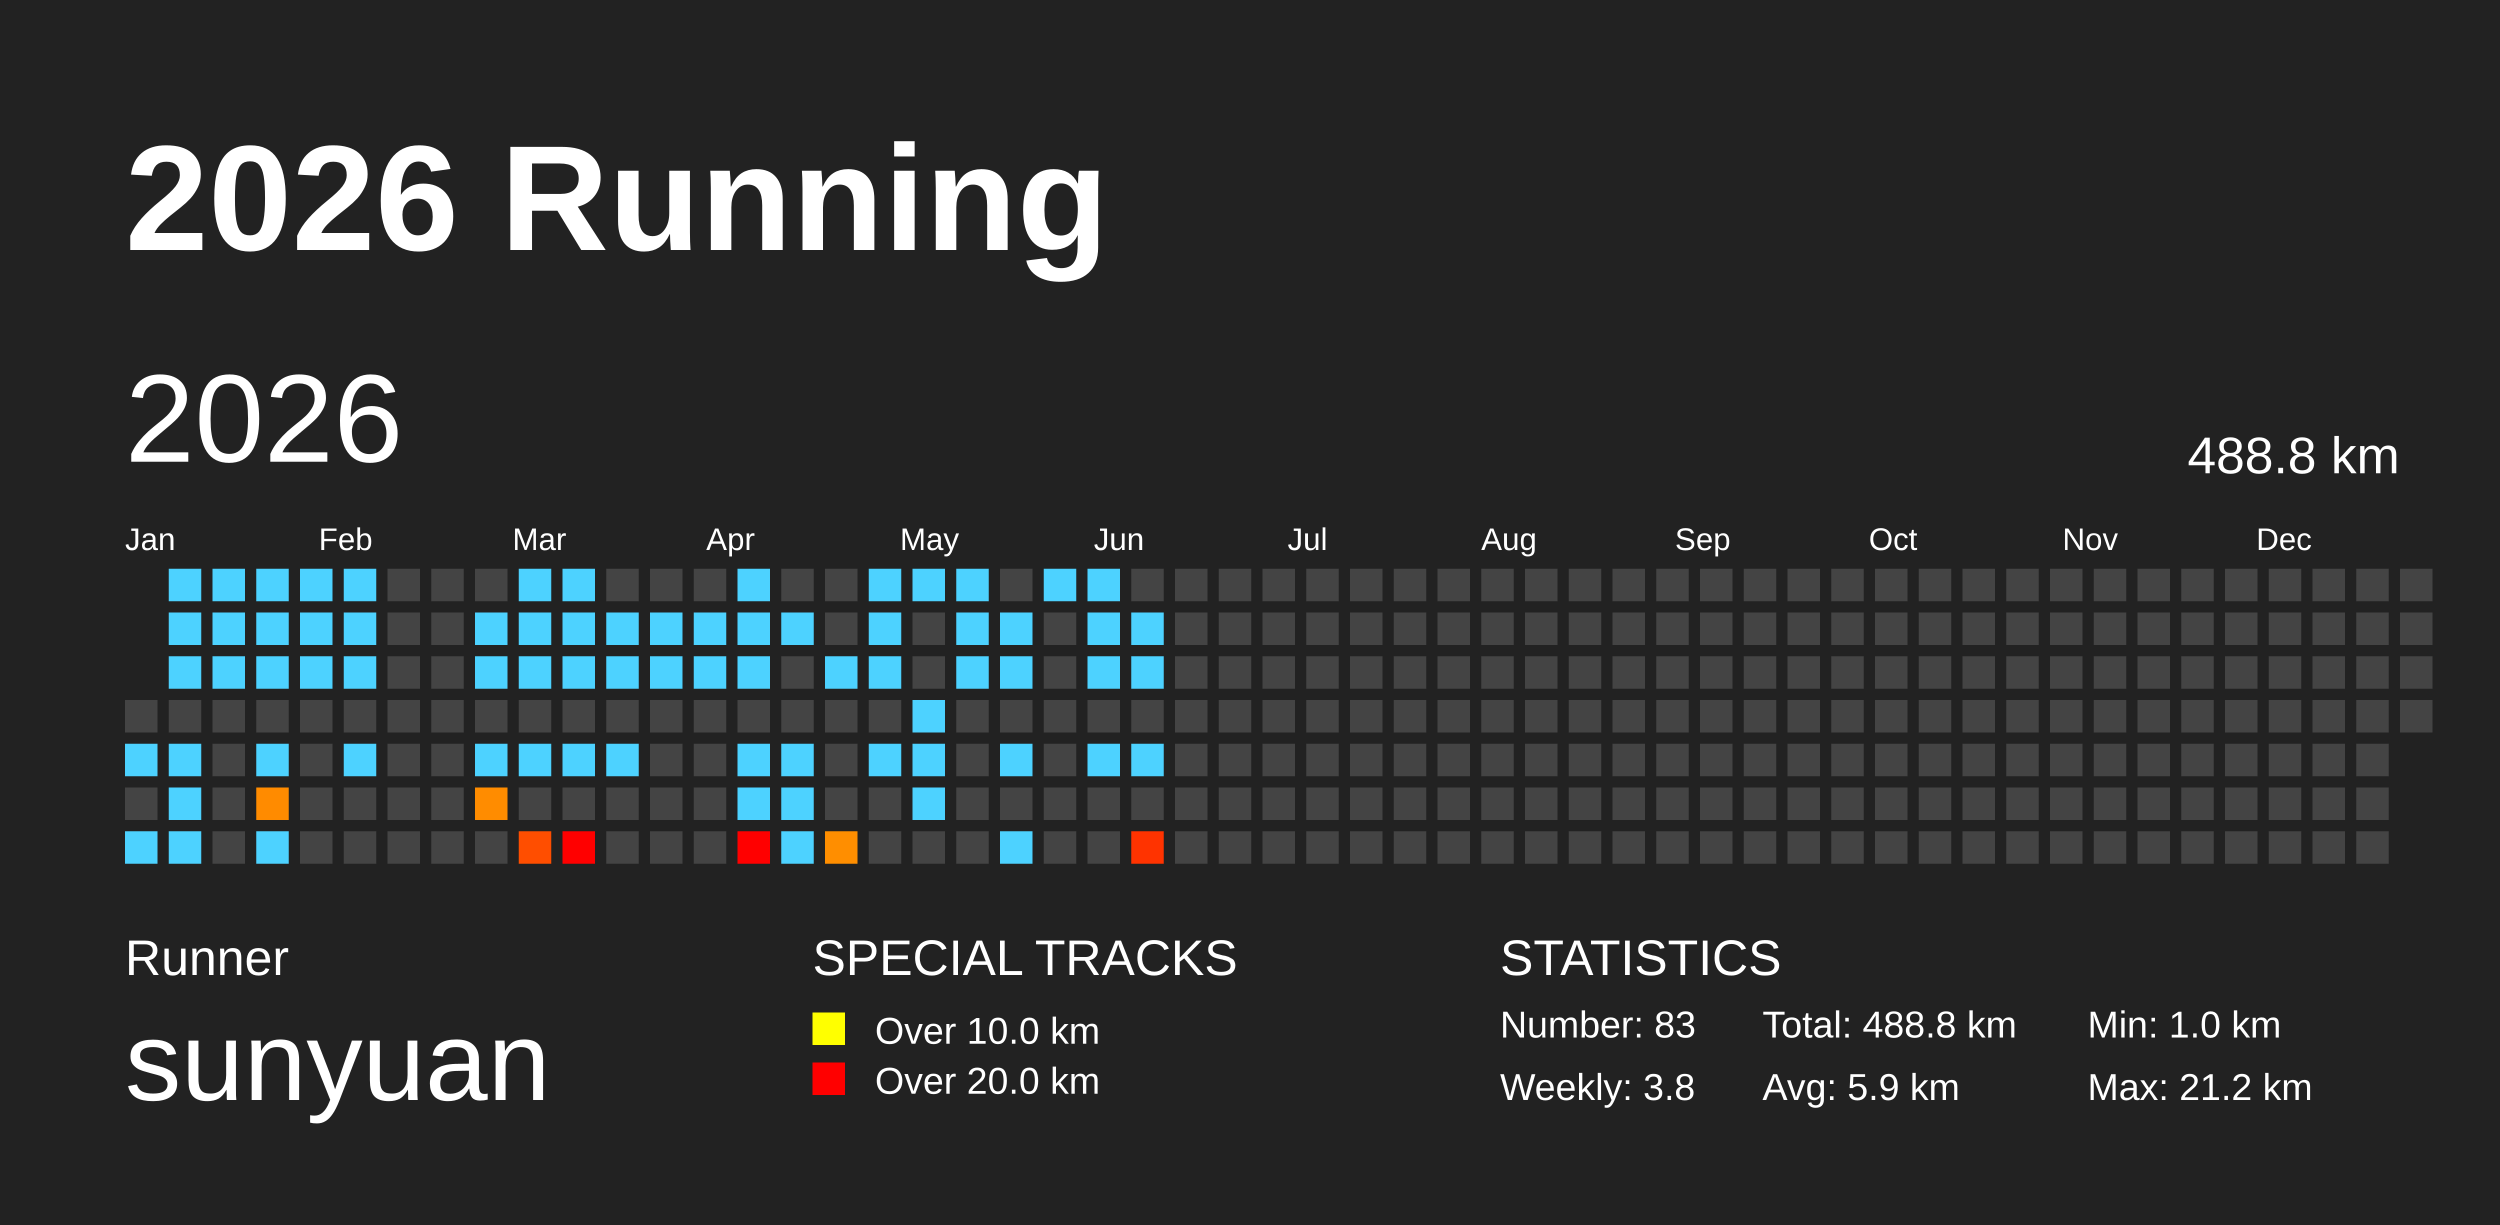
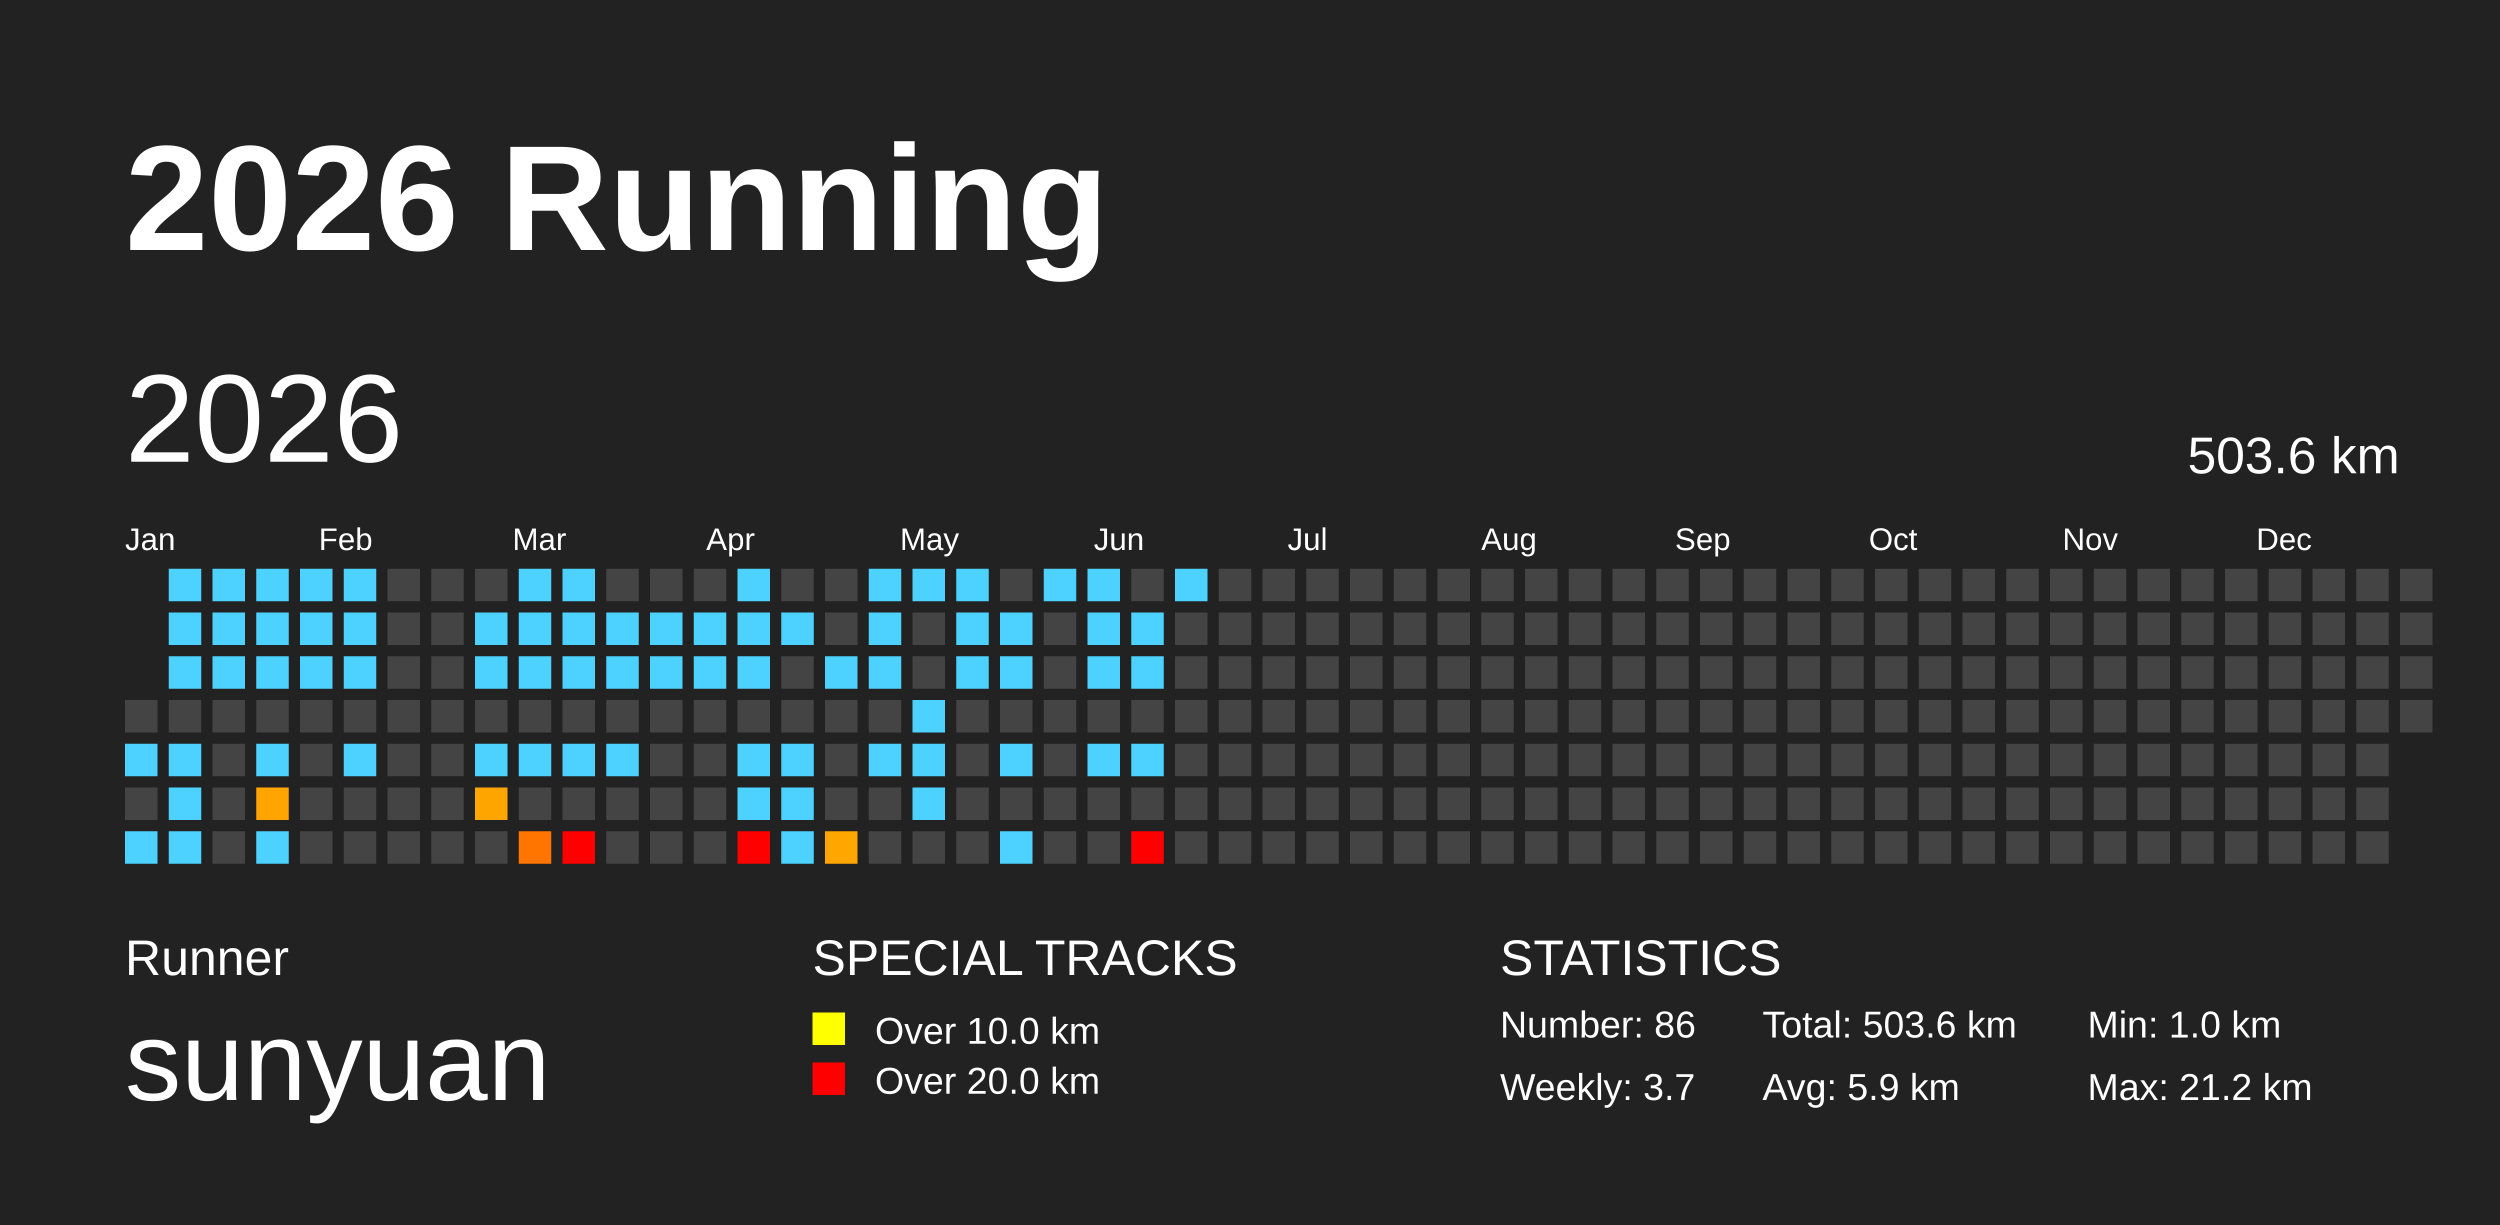
<svg xmlns="http://www.w3.org/2000/svg" baseProfile="full" height="98mm" version="1.1" viewBox="0,0,200,98" width="200mm">
  <defs>
    <pattern height="2" id="indoor-stripe" patternUnits="userSpaceOnUse" width="2">
      <line stroke="white" stroke-opacity="0.45" stroke-width="0.5" x1="0" x2="2" y1="2" y2="0" />
    </pattern>
  </defs>
  <rect fill="#222222" height="98" width="200" x="0" y="0" />
  <text fill="#FFFFFF" style="font-size:12px; font-family:Arial; font-weight:bold;" x="10" y="20">2026 Running</text>
  <text fill="#FFFFFF" style="font-size:4px; font-family:Arial" x="10" y="78">Runner</text>
  <text fill="#FFFFFF" style="font-size:9px; font-family:Arial" x="10" y="88">sunyuan</text>
  <text fill="#FFFFFF" style="font-size:4px; font-family:Arial" x="65" y="78">SPECIAL TRACKS</text>
  <rect fill="yellow" height="2.6" width="2.6" x="65" y="81" />
  <text fill="#FFFFFF" style="font-size:3px; font-family:Arial" x="70" y="83.5">Over 10.0 km</text>
  <rect fill="red" height="2.6" width="2.6" x="65" y="85" />
  <text fill="#FFFFFF" style="font-size:3px; font-family:Arial" x="70" y="87.5">Over 20.0 km</text>
  <text fill="#FFFFFF" style="font-size:4px; font-family:Arial" x="120" y="78">STATISTICS</text>
-   <text fill="#FFFFFF" style="font-size:3px; font-family:Arial" x="120" y="83">Number: 83</text>
-   <text fill="#FFFFFF" style="font-size:3px; font-family:Arial" x="120" y="88">Weekly: 3.8</text>
-   <text fill="#FFFFFF" style="font-size:3px; font-family:Arial" x="141" y="83">Total: 488.8 km</text>
+   <text fill="#FFFFFF" style="font-size:3px; font-family:Arial" x="120" y="83">Number: 86</text>
+   <text fill="#FFFFFF" style="font-size:3px; font-family:Arial" x="120" y="88">Weekly: 3.7</text>
+   <text fill="#FFFFFF" style="font-size:3px; font-family:Arial" x="141" y="83">Total: 503.6 km</text>
  <text fill="#FFFFFF" style="font-size:3px; font-family:Arial" x="141" y="88">Avg: 5.9 km</text>
  <text fill="#FFFFFF" style="font-size:3px; font-family:Arial" x="167" y="83">Min: 1.0 km</text>
  <text fill="#FFFFFF" style="font-size:3px; font-family:Arial" x="167" y="88">Max: 21.2 km</text>
  <text dominant-baseline="hanging" fill="#FFFFFF" style="font-size:10.0px; font-family:Arial;" x="10" y="30">2026</text>
-   <text dominant-baseline="hanging" fill="#FFFFFF" style="font-size:4.125px; font-family:Arial;" x="175" y="35">488.8 km</text>
+   <text dominant-baseline="hanging" fill="#FFFFFF" style="font-size:4.125px; font-family:Arial;" x="175" y="35">503.6 km</text>
  <text fill="#FFFFFF" style="font-size:2.5px; font-family:Arial" x="10.0" y="44">Jan</text>
  <text fill="#FFFFFF" style="font-size:2.5px; font-family:Arial" x="25.5" y="44">Feb</text>
  <text fill="#FFFFFF" style="font-size:2.5px; font-family:Arial" x="41.0" y="44">Mar</text>
  <text fill="#FFFFFF" style="font-size:2.5px; font-family:Arial" x="56.5" y="44">Apr</text>
  <text fill="#FFFFFF" style="font-size:2.5px; font-family:Arial" x="72.0" y="44">May</text>
  <text fill="#FFFFFF" style="font-size:2.5px; font-family:Arial" x="87.5" y="44">Jun</text>
  <text fill="#FFFFFF" style="font-size:2.5px; font-family:Arial" x="103.0" y="44">Jul</text>
  <text fill="#FFFFFF" style="font-size:2.5px; font-family:Arial" x="118.5" y="44">Aug</text>
  <text fill="#FFFFFF" style="font-size:2.5px; font-family:Arial" x="134.0" y="44">Sep</text>
  <text fill="#FFFFFF" style="font-size:2.5px; font-family:Arial" x="149.5" y="44">Oct</text>
  <text fill="#FFFFFF" style="font-size:2.5px; font-family:Arial" x="165.0" y="44">Nov</text>
  <text fill="#FFFFFF" style="font-size:2.5px; font-family:Arial" x="180.5" y="44">Dec</text>
  <rect fill="#444444" height="2.6" width="2.6" x="10.0" y="56.0" />
  <rect fill="#4dd2ff" height="2.6" width="2.6" x="10.0" y="59.5" />
  <rect fill="#444444" height="2.6" width="2.6" x="10.0" y="63.0" />
  <rect fill="#4dd2ff" height="2.6" width="2.6" x="10.0" y="66.5" />
  <rect fill="#4dd2ff" height="2.6" width="2.6" x="13.5" y="45.5" />
  <rect fill="#4dd2ff" height="2.6" width="2.6" x="13.5" y="49.0" />
  <rect fill="#4dd2ff" height="2.6" width="2.6" x="13.5" y="52.5" />
  <rect fill="#444444" height="2.6" width="2.6" x="13.5" y="56.0" />
  <rect fill="#4dd2ff" height="2.6" width="2.6" x="13.5" y="59.5" />
  <rect fill="#4dd2ff" height="2.6" width="2.6" x="13.5" y="63.0" />
  <rect fill="#4dd2ff" height="2.6" width="2.6" x="13.5" y="66.5" />
  <rect fill="#4dd2ff" height="2.6" width="2.6" x="17.0" y="45.5" />
  <rect fill="#4dd2ff" height="2.6" width="2.6" x="17.0" y="49.0" />
  <rect fill="#4dd2ff" height="2.6" width="2.6" x="17.0" y="52.5" />
  <rect fill="#444444" height="2.6" width="2.6" x="17.0" y="56.0" />
  <rect fill="#444444" height="2.6" width="2.6" x="17.0" y="59.5" />
  <rect fill="#444444" height="2.6" width="2.6" x="17.0" y="63.0" />
  <rect fill="#444444" height="2.6" width="2.6" x="17.0" y="66.5" />
  <rect fill="#4dd2ff" height="2.6" width="2.6" x="20.5" y="45.5" />
  <rect fill="#4dd2ff" height="2.6" width="2.6" x="20.5" y="49.0" />
  <rect fill="#4dd2ff" height="2.6" width="2.6" x="20.5" y="52.5" />
  <rect fill="#444444" height="2.6" width="2.6" x="20.5" y="56.0" />
  <rect fill="#4dd2ff" height="2.6" width="2.6" x="20.5" y="59.5" />
-   <rect fill="#ff8b00" height="2.6" width="2.6" x="20.5" y="63.0" />
+   <rect fill="#ffa400" height="2.6" width="2.6" x="20.5" y="63.0" />
  <rect fill="#4dd2ff" height="2.6" width="2.6" x="20.5" y="66.5" />
  <rect fill="#4dd2ff" height="2.6" width="2.6" x="24.0" y="45.5" />
  <rect fill="#4dd2ff" height="2.6" width="2.6" x="24.0" y="49.0" />
  <rect fill="#4dd2ff" height="2.6" width="2.6" x="24.0" y="52.5" />
  <rect fill="#444444" height="2.6" width="2.6" x="24.0" y="56.0" />
  <rect fill="#444444" height="2.6" width="2.6" x="24.0" y="59.5" />
  <rect fill="#444444" height="2.6" width="2.6" x="24.0" y="63.0" />
  <rect fill="#444444" height="2.6" width="2.6" x="24.0" y="66.5" />
  <rect fill="#4dd2ff" height="2.6" width="2.6" x="27.5" y="45.5" />
  <rect fill="#4dd2ff" height="2.6" width="2.6" x="27.5" y="49.0" />
  <rect fill="#4dd2ff" height="2.6" width="2.6" x="27.5" y="52.5" />
  <rect fill="#444444" height="2.6" width="2.6" x="27.5" y="56.0" />
  <rect fill="#4dd2ff" height="2.6" width="2.6" x="27.5" y="59.5" />
  <rect fill="#444444" height="2.6" width="2.6" x="27.5" y="63.0" />
  <rect fill="#444444" height="2.6" width="2.6" x="27.5" y="66.5" />
  <rect fill="#444444" height="2.6" width="2.6" x="31.0" y="45.5" />
  <rect fill="#444444" height="2.6" width="2.6" x="31.0" y="49.0" />
  <rect fill="#444444" height="2.6" width="2.6" x="31.0" y="52.5" />
  <rect fill="#444444" height="2.6" width="2.6" x="31.0" y="56.0" />
  <rect fill="#444444" height="2.6" width="2.6" x="31.0" y="59.5" />
  <rect fill="#444444" height="2.6" width="2.6" x="31.0" y="63.0" />
  <rect fill="#444444" height="2.6" width="2.6" x="31.0" y="66.5" />
  <rect fill="#444444" height="2.6" width="2.6" x="34.5" y="45.5" />
  <rect fill="#444444" height="2.6" width="2.6" x="34.5" y="49.0" />
  <rect fill="#444444" height="2.6" width="2.6" x="34.5" y="52.5" />
  <rect fill="#444444" height="2.6" width="2.6" x="34.5" y="56.0" />
  <rect fill="#444444" height="2.6" width="2.6" x="34.5" y="59.5" />
  <rect fill="#444444" height="2.6" width="2.6" x="34.5" y="63.0" />
  <rect fill="#444444" height="2.6" width="2.6" x="34.5" y="66.5" />
  <rect fill="#444444" height="2.6" width="2.6" x="38.0" y="45.5" />
  <rect fill="#4dd2ff" height="2.6" width="2.6" x="38.0" y="49.0" />
  <rect fill="#4dd2ff" height="2.6" width="2.6" x="38.0" y="52.5" />
  <rect fill="#444444" height="2.6" width="2.6" x="38.0" y="56.0" />
  <rect fill="#4dd2ff" height="2.6" width="2.6" x="38.0" y="59.5" />
-   <rect fill="#ff8c00" height="2.6" width="2.6" x="38.0" y="63.0" />
+   <rect fill="#ffa500" height="2.6" width="2.6" x="38.0" y="63.0" />
  <rect fill="#444444" height="2.6" width="2.6" x="38.0" y="66.5" />
  <rect fill="#4dd2ff" height="2.6" width="2.6" x="41.5" y="45.5" />
  <rect fill="#4dd2ff" height="2.6" width="2.6" x="41.5" y="49.0" />
  <rect fill="#4dd2ff" height="2.6" width="2.6" x="41.5" y="52.5" />
  <rect fill="#444444" height="2.6" width="2.6" x="41.5" y="56.0" />
  <rect fill="#4dd2ff" height="2.6" width="2.6" x="41.5" y="59.5" />
  <rect fill="#444444" height="2.6" width="2.6" x="41.5" y="63.0" />
-   <rect fill="#ff4e00" height="2.6" width="2.6" x="41.5" y="66.5" />
+   <rect fill="#ff7500" height="2.6" width="2.6" x="41.5" y="66.5" />
  <rect fill="#4dd2ff" height="2.6" width="2.6" x="45.0" y="45.5" />
  <rect fill="#4dd2ff" height="2.6" width="2.6" x="45.0" y="49.0" />
  <rect fill="#4dd2ff" height="2.6" width="2.6" x="45.0" y="52.5" />
  <rect fill="#444444" height="2.6" width="2.6" x="45.0" y="56.0" />
  <rect fill="#4dd2ff" height="2.6" width="2.6" x="45.0" y="59.5" />
  <rect fill="#444444" height="2.6" width="2.6" x="45.0" y="63.0" />
  <rect fill="red" height="2.6" width="2.6" x="45.0" y="66.5" />
  <rect fill="#444444" height="2.6" width="2.6" x="48.5" y="45.5" />
  <rect fill="#4dd2ff" height="2.6" width="2.6" x="48.5" y="49.0" />
  <rect fill="#4dd2ff" height="2.6" width="2.6" x="48.5" y="52.5" />
  <rect fill="#444444" height="2.6" width="2.6" x="48.5" y="56.0" />
  <rect fill="#4dd2ff" height="2.6" width="2.6" x="48.5" y="59.5" />
  <rect fill="#444444" height="2.6" width="2.6" x="48.5" y="63.0" />
  <rect fill="#444444" height="2.6" width="2.6" x="48.5" y="66.5" />
  <rect fill="#444444" height="2.6" width="2.6" x="52.0" y="45.5" />
  <rect fill="#4dd2ff" height="2.6" width="2.6" x="52.0" y="49.0" />
  <rect fill="#4dd2ff" height="2.6" width="2.6" x="52.0" y="52.5" />
  <rect fill="#444444" height="2.6" width="2.6" x="52.0" y="56.0" />
  <rect fill="#444444" height="2.6" width="2.6" x="52.0" y="59.5" />
  <rect fill="#444444" height="2.6" width="2.6" x="52.0" y="63.0" />
  <rect fill="#444444" height="2.6" width="2.6" x="52.0" y="66.5" />
  <rect fill="#444444" height="2.6" width="2.6" x="55.5" y="45.5" />
  <rect fill="#4dd2ff" height="2.6" width="2.6" x="55.5" y="49.0" />
  <rect fill="#4dd2ff" height="2.6" width="2.6" x="55.5" y="52.5" />
  <rect fill="#444444" height="2.6" width="2.6" x="55.5" y="56.0" />
  <rect fill="#444444" height="2.6" width="2.6" x="55.5" y="59.5" />
  <rect fill="#444444" height="2.6" width="2.6" x="55.5" y="63.0" />
  <rect fill="#444444" height="2.6" width="2.6" x="55.5" y="66.5" />
  <rect fill="#4dd2ff" height="2.6" width="2.6" x="59.0" y="45.5" />
  <rect fill="#4dd2ff" height="2.6" width="2.6" x="59.0" y="49.0" />
  <rect fill="#4dd2ff" height="2.6" width="2.6" x="59.0" y="52.5" />
  <rect fill="#444444" height="2.6" width="2.6" x="59.0" y="56.0" />
  <rect fill="#4dd2ff" height="2.6" width="2.6" x="59.0" y="59.5" />
  <rect fill="#4dd2ff" height="2.6" width="2.6" x="59.0" y="63.0" />
  <rect fill="red" height="2.6" width="2.6" x="59.0" y="66.5" />
  <rect fill="#444444" height="2.6" width="2.6" x="62.5" y="45.5" />
  <rect fill="#4dd2ff" height="2.6" width="2.6" x="62.5" y="49.0" />
  <rect fill="#444444" height="2.6" width="2.6" x="62.5" y="52.5" />
  <rect fill="#444444" height="2.6" width="2.6" x="62.5" y="56.0" />
  <rect fill="#4dd2ff" height="2.6" width="2.6" x="62.5" y="59.5" />
  <rect fill="#4dd2ff" height="2.6" width="2.6" x="62.5" y="63.0" />
  <rect fill="#4dd2ff" height="2.6" width="2.6" x="62.5" y="66.5" />
  <rect fill="#444444" height="2.6" width="2.6" x="66.0" y="45.5" />
  <rect fill="#444444" height="2.6" width="2.6" x="66.0" y="49.0" />
  <rect fill="#4dd2ff" height="2.6" width="2.6" x="66.0" y="52.5" />
  <rect fill="#444444" height="2.6" width="2.6" x="66.0" y="56.0" />
  <rect fill="#444444" height="2.6" width="2.6" x="66.0" y="59.5" />
  <rect fill="#444444" height="2.6" width="2.6" x="66.0" y="63.0" />
-   <rect fill="#ff8e00" height="2.6" width="2.6" x="66.0" y="66.5" />
+   <rect fill="#ffa600" height="2.6" width="2.6" x="66.0" y="66.5" />
  <rect fill="#4dd2ff" height="2.6" width="2.6" x="69.5" y="45.5" />
  <rect fill="#4dd2ff" height="2.6" width="2.6" x="69.5" y="49.0" />
  <rect fill="#4dd2ff" height="2.6" width="2.6" x="69.5" y="52.5" />
  <rect fill="#444444" height="2.6" width="2.6" x="69.5" y="56.0" />
  <rect fill="#4dd2ff" height="2.6" width="2.6" x="69.5" y="59.5" />
  <rect fill="#444444" height="2.6" width="2.6" x="69.5" y="63.0" />
  <rect fill="#444444" height="2.6" width="2.6" x="69.5" y="66.5" />
  <rect fill="#4dd2ff" height="2.6" width="2.6" x="73.0" y="45.5" />
  <rect fill="#444444" height="2.6" width="2.6" x="73.0" y="49.0" />
  <rect fill="#444444" height="2.6" width="2.6" x="73.0" y="52.5" />
  <rect fill="#4dd2ff" height="2.6" width="2.6" x="73.0" y="56.0" />
  <rect fill="#4dd2ff" height="2.6" width="2.6" x="73.0" y="59.5" />
  <rect fill="#4dd2ff" height="2.6" width="2.6" x="73.0" y="63.0" />
  <rect fill="#444444" height="2.6" width="2.6" x="73.0" y="66.5" />
  <rect fill="#4dd2ff" height="2.6" width="2.6" x="76.5" y="45.5" />
  <rect fill="#4dd2ff" height="2.6" width="2.6" x="76.5" y="49.0" />
  <rect fill="#4dd2ff" height="2.6" width="2.6" x="76.5" y="52.5" />
  <rect fill="#444444" height="2.6" width="2.6" x="76.5" y="56.0" />
  <rect fill="#444444" height="2.6" width="2.6" x="76.5" y="59.5" />
  <rect fill="#444444" height="2.6" width="2.6" x="76.5" y="63.0" />
  <rect fill="#444444" height="2.6" width="2.6" x="76.5" y="66.5" />
  <rect fill="#444444" height="2.6" width="2.6" x="80.0" y="45.5" />
  <rect fill="#4dd2ff" height="2.6" width="2.6" x="80.0" y="49.0" />
  <rect fill="#4dd2ff" height="2.6" width="2.6" x="80.0" y="52.5" />
  <rect fill="#444444" height="2.6" width="2.6" x="80.0" y="56.0" />
  <rect fill="#4dd2ff" height="2.6" width="2.6" x="80.0" y="59.5" />
  <rect fill="#444444" height="2.6" width="2.6" x="80.0" y="63.0" />
  <rect fill="#4dd2ff" height="2.6" width="2.6" x="80.0" y="66.5" />
  <rect fill="#4dd2ff" height="2.6" width="2.6" x="83.5" y="45.5" />
  <rect fill="#444444" height="2.6" width="2.6" x="83.5" y="49.0" />
  <rect fill="#444444" height="2.6" width="2.6" x="83.5" y="52.5" />
  <rect fill="#444444" height="2.6" width="2.6" x="83.5" y="56.0" />
  <rect fill="#444444" height="2.6" width="2.6" x="83.5" y="59.5" />
  <rect fill="#444444" height="2.6" width="2.6" x="83.5" y="63.0" />
  <rect fill="#444444" height="2.6" width="2.6" x="83.5" y="66.5" />
  <rect fill="#4dd2ff" height="2.6" width="2.6" x="87.0" y="45.5" />
  <rect fill="#4dd2ff" height="2.6" width="2.6" x="87.0" y="49.0" />
  <rect fill="#4dd2ff" height="2.6" width="2.6" x="87.0" y="52.5" />
  <rect fill="#444444" height="2.6" width="2.6" x="87.0" y="56.0" />
  <rect fill="#4dd2ff" height="2.6" width="2.6" x="87.0" y="59.5" />
  <rect fill="#444444" height="2.6" width="2.6" x="87.0" y="63.0" />
  <rect fill="#444444" height="2.6" width="2.6" x="87.0" y="66.5" />
  <rect fill="#444444" height="2.6" width="2.6" x="90.5" y="45.5" />
  <rect fill="#4dd2ff" height="2.6" width="2.6" x="90.5" y="49.0" />
  <rect fill="#4dd2ff" height="2.6" width="2.6" x="90.5" y="52.5" />
  <rect fill="#444444" height="2.6" width="2.6" x="90.5" y="56.0" />
  <rect fill="#4dd2ff" height="2.6" width="2.6" x="90.5" y="59.5" />
  <rect fill="#444444" height="2.6" width="2.6" x="90.5" y="63.0" />
-   <rect fill="#ff3300" height="2.6" width="2.6" x="90.5" y="66.5" />
-   <rect fill="#444444" height="2.6" width="2.6" x="94.0" y="45.5" />
+   <rect fill="red" height="2.6" width="2.6" x="90.5" y="66.5" />
+   <rect fill="#4dd2ff" height="2.6" width="2.6" x="94.0" y="45.5" />
  <rect fill="#444444" height="2.6" width="2.6" x="94.0" y="49.0" />
  <rect fill="#444444" height="2.6" width="2.6" x="94.0" y="52.5" />
  <rect fill="#444444" height="2.6" width="2.6" x="94.0" y="56.0" />
  <rect fill="#444444" height="2.6" width="2.6" x="94.0" y="59.5" />
  <rect fill="#444444" height="2.6" width="2.6" x="94.0" y="63.0" />
  <rect fill="#444444" height="2.6" width="2.6" x="94.0" y="66.5" />
  <rect fill="#444444" height="2.6" width="2.6" x="97.5" y="45.5" />
  <rect fill="#444444" height="2.6" width="2.6" x="97.5" y="49.0" />
  <rect fill="#444444" height="2.6" width="2.6" x="97.5" y="52.5" />
  <rect fill="#444444" height="2.6" width="2.6" x="97.5" y="56.0" />
  <rect fill="#444444" height="2.6" width="2.6" x="97.5" y="59.5" />
  <rect fill="#444444" height="2.6" width="2.6" x="97.5" y="63.0" />
  <rect fill="#444444" height="2.6" width="2.6" x="97.5" y="66.5" />
  <rect fill="#444444" height="2.6" width="2.6" x="101.0" y="45.5" />
  <rect fill="#444444" height="2.6" width="2.6" x="101.0" y="49.0" />
  <rect fill="#444444" height="2.6" width="2.6" x="101.0" y="52.5" />
  <rect fill="#444444" height="2.6" width="2.6" x="101.0" y="56.0" />
  <rect fill="#444444" height="2.6" width="2.6" x="101.0" y="59.5" />
  <rect fill="#444444" height="2.6" width="2.6" x="101.0" y="63.0" />
  <rect fill="#444444" height="2.6" width="2.6" x="101.0" y="66.5" />
  <rect fill="#444444" height="2.6" width="2.6" x="104.5" y="45.5" />
  <rect fill="#444444" height="2.6" width="2.6" x="104.5" y="49.0" />
  <rect fill="#444444" height="2.6" width="2.6" x="104.5" y="52.5" />
  <rect fill="#444444" height="2.6" width="2.6" x="104.5" y="56.0" />
  <rect fill="#444444" height="2.6" width="2.6" x="104.5" y="59.5" />
  <rect fill="#444444" height="2.6" width="2.6" x="104.5" y="63.0" />
  <rect fill="#444444" height="2.6" width="2.6" x="104.5" y="66.5" />
  <rect fill="#444444" height="2.6" width="2.6" x="108.0" y="45.5" />
  <rect fill="#444444" height="2.6" width="2.6" x="108.0" y="49.0" />
  <rect fill="#444444" height="2.6" width="2.6" x="108.0" y="52.5" />
  <rect fill="#444444" height="2.6" width="2.6" x="108.0" y="56.0" />
  <rect fill="#444444" height="2.6" width="2.6" x="108.0" y="59.5" />
  <rect fill="#444444" height="2.6" width="2.6" x="108.0" y="63.0" />
  <rect fill="#444444" height="2.6" width="2.6" x="108.0" y="66.5" />
  <rect fill="#444444" height="2.6" width="2.6" x="111.5" y="45.5" />
  <rect fill="#444444" height="2.6" width="2.6" x="111.5" y="49.0" />
  <rect fill="#444444" height="2.6" width="2.6" x="111.5" y="52.5" />
  <rect fill="#444444" height="2.6" width="2.6" x="111.5" y="56.0" />
  <rect fill="#444444" height="2.6" width="2.6" x="111.5" y="59.5" />
  <rect fill="#444444" height="2.6" width="2.6" x="111.5" y="63.0" />
  <rect fill="#444444" height="2.6" width="2.6" x="111.5" y="66.5" />
  <rect fill="#444444" height="2.6" width="2.6" x="115.0" y="45.5" />
  <rect fill="#444444" height="2.6" width="2.6" x="115.0" y="49.0" />
  <rect fill="#444444" height="2.6" width="2.6" x="115.0" y="52.5" />
  <rect fill="#444444" height="2.6" width="2.6" x="115.0" y="56.0" />
  <rect fill="#444444" height="2.6" width="2.6" x="115.0" y="59.5" />
  <rect fill="#444444" height="2.6" width="2.6" x="115.0" y="63.0" />
  <rect fill="#444444" height="2.6" width="2.6" x="115.0" y="66.5" />
  <rect fill="#444444" height="2.6" width="2.6" x="118.5" y="45.5" />
  <rect fill="#444444" height="2.6" width="2.6" x="118.5" y="49.0" />
  <rect fill="#444444" height="2.6" width="2.6" x="118.5" y="52.5" />
  <rect fill="#444444" height="2.6" width="2.6" x="118.5" y="56.0" />
  <rect fill="#444444" height="2.6" width="2.6" x="118.5" y="59.5" />
  <rect fill="#444444" height="2.6" width="2.6" x="118.5" y="63.0" />
  <rect fill="#444444" height="2.6" width="2.6" x="118.5" y="66.5" />
  <rect fill="#444444" height="2.6" width="2.6" x="122.0" y="45.5" />
  <rect fill="#444444" height="2.6" width="2.6" x="122.0" y="49.0" />
  <rect fill="#444444" height="2.6" width="2.6" x="122.0" y="52.5" />
  <rect fill="#444444" height="2.6" width="2.6" x="122.0" y="56.0" />
  <rect fill="#444444" height="2.6" width="2.6" x="122.0" y="59.5" />
  <rect fill="#444444" height="2.6" width="2.6" x="122.0" y="63.0" />
  <rect fill="#444444" height="2.6" width="2.6" x="122.0" y="66.5" />
  <rect fill="#444444" height="2.6" width="2.6" x="125.5" y="45.5" />
  <rect fill="#444444" height="2.6" width="2.6" x="125.5" y="49.0" />
  <rect fill="#444444" height="2.6" width="2.6" x="125.5" y="52.5" />
  <rect fill="#444444" height="2.6" width="2.6" x="125.5" y="56.0" />
  <rect fill="#444444" height="2.6" width="2.6" x="125.5" y="59.5" />
  <rect fill="#444444" height="2.6" width="2.6" x="125.5" y="63.0" />
  <rect fill="#444444" height="2.6" width="2.6" x="125.5" y="66.5" />
  <rect fill="#444444" height="2.6" width="2.6" x="129.0" y="45.5" />
  <rect fill="#444444" height="2.6" width="2.6" x="129.0" y="49.0" />
  <rect fill="#444444" height="2.6" width="2.6" x="129.0" y="52.5" />
  <rect fill="#444444" height="2.6" width="2.6" x="129.0" y="56.0" />
  <rect fill="#444444" height="2.6" width="2.6" x="129.0" y="59.5" />
  <rect fill="#444444" height="2.6" width="2.6" x="129.0" y="63.0" />
  <rect fill="#444444" height="2.6" width="2.6" x="129.0" y="66.5" />
  <rect fill="#444444" height="2.6" width="2.6" x="132.5" y="45.5" />
  <rect fill="#444444" height="2.6" width="2.6" x="132.5" y="49.0" />
  <rect fill="#444444" height="2.6" width="2.6" x="132.5" y="52.5" />
  <rect fill="#444444" height="2.6" width="2.6" x="132.5" y="56.0" />
  <rect fill="#444444" height="2.6" width="2.6" x="132.5" y="59.5" />
  <rect fill="#444444" height="2.6" width="2.6" x="132.5" y="63.0" />
  <rect fill="#444444" height="2.6" width="2.6" x="132.5" y="66.5" />
  <rect fill="#444444" height="2.6" width="2.6" x="136.0" y="45.5" />
  <rect fill="#444444" height="2.6" width="2.6" x="136.0" y="49.0" />
  <rect fill="#444444" height="2.6" width="2.6" x="136.0" y="52.5" />
  <rect fill="#444444" height="2.6" width="2.6" x="136.0" y="56.0" />
  <rect fill="#444444" height="2.6" width="2.6" x="136.0" y="59.5" />
  <rect fill="#444444" height="2.6" width="2.6" x="136.0" y="63.0" />
  <rect fill="#444444" height="2.6" width="2.6" x="136.0" y="66.5" />
  <rect fill="#444444" height="2.6" width="2.6" x="139.5" y="45.5" />
  <rect fill="#444444" height="2.6" width="2.6" x="139.5" y="49.0" />
  <rect fill="#444444" height="2.6" width="2.6" x="139.5" y="52.5" />
  <rect fill="#444444" height="2.6" width="2.6" x="139.5" y="56.0" />
  <rect fill="#444444" height="2.6" width="2.6" x="139.5" y="59.5" />
  <rect fill="#444444" height="2.6" width="2.6" x="139.5" y="63.0" />
  <rect fill="#444444" height="2.6" width="2.6" x="139.5" y="66.5" />
  <rect fill="#444444" height="2.6" width="2.6" x="143.0" y="45.5" />
  <rect fill="#444444" height="2.6" width="2.6" x="143.0" y="49.0" />
  <rect fill="#444444" height="2.6" width="2.6" x="143.0" y="52.5" />
  <rect fill="#444444" height="2.6" width="2.6" x="143.0" y="56.0" />
  <rect fill="#444444" height="2.6" width="2.6" x="143.0" y="59.5" />
  <rect fill="#444444" height="2.6" width="2.6" x="143.0" y="63.0" />
  <rect fill="#444444" height="2.6" width="2.6" x="143.0" y="66.5" />
  <rect fill="#444444" height="2.6" width="2.6" x="146.5" y="45.5" />
  <rect fill="#444444" height="2.6" width="2.6" x="146.5" y="49.0" />
  <rect fill="#444444" height="2.6" width="2.6" x="146.5" y="52.5" />
  <rect fill="#444444" height="2.6" width="2.6" x="146.5" y="56.0" />
  <rect fill="#444444" height="2.6" width="2.6" x="146.5" y="59.5" />
  <rect fill="#444444" height="2.6" width="2.6" x="146.5" y="63.0" />
  <rect fill="#444444" height="2.6" width="2.6" x="146.5" y="66.5" />
  <rect fill="#444444" height="2.6" width="2.6" x="150.0" y="45.5" />
  <rect fill="#444444" height="2.6" width="2.6" x="150.0" y="49.0" />
  <rect fill="#444444" height="2.6" width="2.6" x="150.0" y="52.5" />
  <rect fill="#444444" height="2.6" width="2.6" x="150.0" y="56.0" />
  <rect fill="#444444" height="2.6" width="2.6" x="150.0" y="59.5" />
  <rect fill="#444444" height="2.6" width="2.6" x="150.0" y="63.0" />
  <rect fill="#444444" height="2.6" width="2.6" x="150.0" y="66.5" />
  <rect fill="#444444" height="2.6" width="2.6" x="153.5" y="45.5" />
  <rect fill="#444444" height="2.6" width="2.6" x="153.5" y="49.0" />
  <rect fill="#444444" height="2.6" width="2.6" x="153.5" y="52.5" />
  <rect fill="#444444" height="2.6" width="2.6" x="153.5" y="56.0" />
  <rect fill="#444444" height="2.6" width="2.6" x="153.5" y="59.5" />
  <rect fill="#444444" height="2.6" width="2.6" x="153.5" y="63.0" />
  <rect fill="#444444" height="2.6" width="2.6" x="153.5" y="66.5" />
  <rect fill="#444444" height="2.6" width="2.6" x="157.0" y="45.5" />
  <rect fill="#444444" height="2.6" width="2.6" x="157.0" y="49.0" />
  <rect fill="#444444" height="2.6" width="2.6" x="157.0" y="52.5" />
  <rect fill="#444444" height="2.6" width="2.6" x="157.0" y="56.0" />
  <rect fill="#444444" height="2.6" width="2.6" x="157.0" y="59.5" />
  <rect fill="#444444" height="2.6" width="2.6" x="157.0" y="63.0" />
  <rect fill="#444444" height="2.6" width="2.6" x="157.0" y="66.5" />
  <rect fill="#444444" height="2.6" width="2.6" x="160.5" y="45.5" />
  <rect fill="#444444" height="2.6" width="2.6" x="160.5" y="49.0" />
  <rect fill="#444444" height="2.6" width="2.6" x="160.5" y="52.5" />
  <rect fill="#444444" height="2.6" width="2.6" x="160.5" y="56.0" />
  <rect fill="#444444" height="2.6" width="2.6" x="160.5" y="59.5" />
  <rect fill="#444444" height="2.6" width="2.6" x="160.5" y="63.0" />
  <rect fill="#444444" height="2.6" width="2.6" x="160.5" y="66.5" />
  <rect fill="#444444" height="2.6" width="2.6" x="164.0" y="45.5" />
  <rect fill="#444444" height="2.6" width="2.6" x="164.0" y="49.0" />
  <rect fill="#444444" height="2.6" width="2.6" x="164.0" y="52.5" />
  <rect fill="#444444" height="2.6" width="2.6" x="164.0" y="56.0" />
  <rect fill="#444444" height="2.6" width="2.6" x="164.0" y="59.5" />
  <rect fill="#444444" height="2.6" width="2.6" x="164.0" y="63.0" />
  <rect fill="#444444" height="2.6" width="2.6" x="164.0" y="66.5" />
  <rect fill="#444444" height="2.6" width="2.6" x="167.5" y="45.5" />
  <rect fill="#444444" height="2.6" width="2.6" x="167.5" y="49.0" />
  <rect fill="#444444" height="2.6" width="2.6" x="167.5" y="52.5" />
  <rect fill="#444444" height="2.6" width="2.6" x="167.5" y="56.0" />
  <rect fill="#444444" height="2.6" width="2.6" x="167.5" y="59.5" />
  <rect fill="#444444" height="2.6" width="2.6" x="167.5" y="63.0" />
  <rect fill="#444444" height="2.6" width="2.6" x="167.5" y="66.5" />
  <rect fill="#444444" height="2.6" width="2.6" x="171.0" y="45.5" />
  <rect fill="#444444" height="2.6" width="2.6" x="171.0" y="49.0" />
  <rect fill="#444444" height="2.6" width="2.6" x="171.0" y="52.5" />
  <rect fill="#444444" height="2.6" width="2.6" x="171.0" y="56.0" />
  <rect fill="#444444" height="2.6" width="2.6" x="171.0" y="59.5" />
  <rect fill="#444444" height="2.6" width="2.6" x="171.0" y="63.0" />
  <rect fill="#444444" height="2.6" width="2.6" x="171.0" y="66.5" />
  <rect fill="#444444" height="2.6" width="2.6" x="174.5" y="45.5" />
  <rect fill="#444444" height="2.6" width="2.6" x="174.5" y="49.0" />
  <rect fill="#444444" height="2.6" width="2.6" x="174.5" y="52.5" />
  <rect fill="#444444" height="2.6" width="2.6" x="174.5" y="56.0" />
  <rect fill="#444444" height="2.6" width="2.6" x="174.5" y="59.5" />
  <rect fill="#444444" height="2.6" width="2.6" x="174.5" y="63.0" />
  <rect fill="#444444" height="2.6" width="2.6" x="174.5" y="66.5" />
  <rect fill="#444444" height="2.6" width="2.6" x="178.0" y="45.5" />
  <rect fill="#444444" height="2.6" width="2.6" x="178.0" y="49.0" />
  <rect fill="#444444" height="2.6" width="2.6" x="178.0" y="52.5" />
  <rect fill="#444444" height="2.6" width="2.6" x="178.0" y="56.0" />
  <rect fill="#444444" height="2.6" width="2.6" x="178.0" y="59.5" />
  <rect fill="#444444" height="2.6" width="2.6" x="178.0" y="63.0" />
  <rect fill="#444444" height="2.6" width="2.6" x="178.0" y="66.5" />
  <rect fill="#444444" height="2.6" width="2.6" x="181.5" y="45.5" />
  <rect fill="#444444" height="2.6" width="2.6" x="181.5" y="49.0" />
  <rect fill="#444444" height="2.6" width="2.6" x="181.5" y="52.5" />
  <rect fill="#444444" height="2.6" width="2.6" x="181.5" y="56.0" />
  <rect fill="#444444" height="2.6" width="2.6" x="181.5" y="59.5" />
  <rect fill="#444444" height="2.6" width="2.6" x="181.5" y="63.0" />
  <rect fill="#444444" height="2.6" width="2.6" x="181.5" y="66.5" />
  <rect fill="#444444" height="2.6" width="2.6" x="185.0" y="45.5" />
  <rect fill="#444444" height="2.6" width="2.6" x="185.0" y="49.0" />
  <rect fill="#444444" height="2.6" width="2.6" x="185.0" y="52.5" />
  <rect fill="#444444" height="2.6" width="2.6" x="185.0" y="56.0" />
  <rect fill="#444444" height="2.6" width="2.6" x="185.0" y="59.5" />
  <rect fill="#444444" height="2.6" width="2.6" x="185.0" y="63.0" />
  <rect fill="#444444" height="2.6" width="2.6" x="185.0" y="66.5" />
  <rect fill="#444444" height="2.6" width="2.6" x="188.5" y="45.5" />
  <rect fill="#444444" height="2.6" width="2.6" x="188.5" y="49.0" />
  <rect fill="#444444" height="2.6" width="2.6" x="188.5" y="52.5" />
  <rect fill="#444444" height="2.6" width="2.6" x="188.5" y="56.0" />
  <rect fill="#444444" height="2.6" width="2.6" x="188.5" y="59.5" />
  <rect fill="#444444" height="2.6" width="2.6" x="188.5" y="63.0" />
  <rect fill="#444444" height="2.6" width="2.6" x="188.5" y="66.5" />
  <rect fill="#444444" height="2.6" width="2.6" x="192.0" y="45.5" />
  <rect fill="#444444" height="2.6" width="2.6" x="192.0" y="49.0" />
  <rect fill="#444444" height="2.6" width="2.6" x="192.0" y="52.5" />
  <rect fill="#444444" height="2.6" width="2.6" x="192.0" y="56.0" />
</svg>
